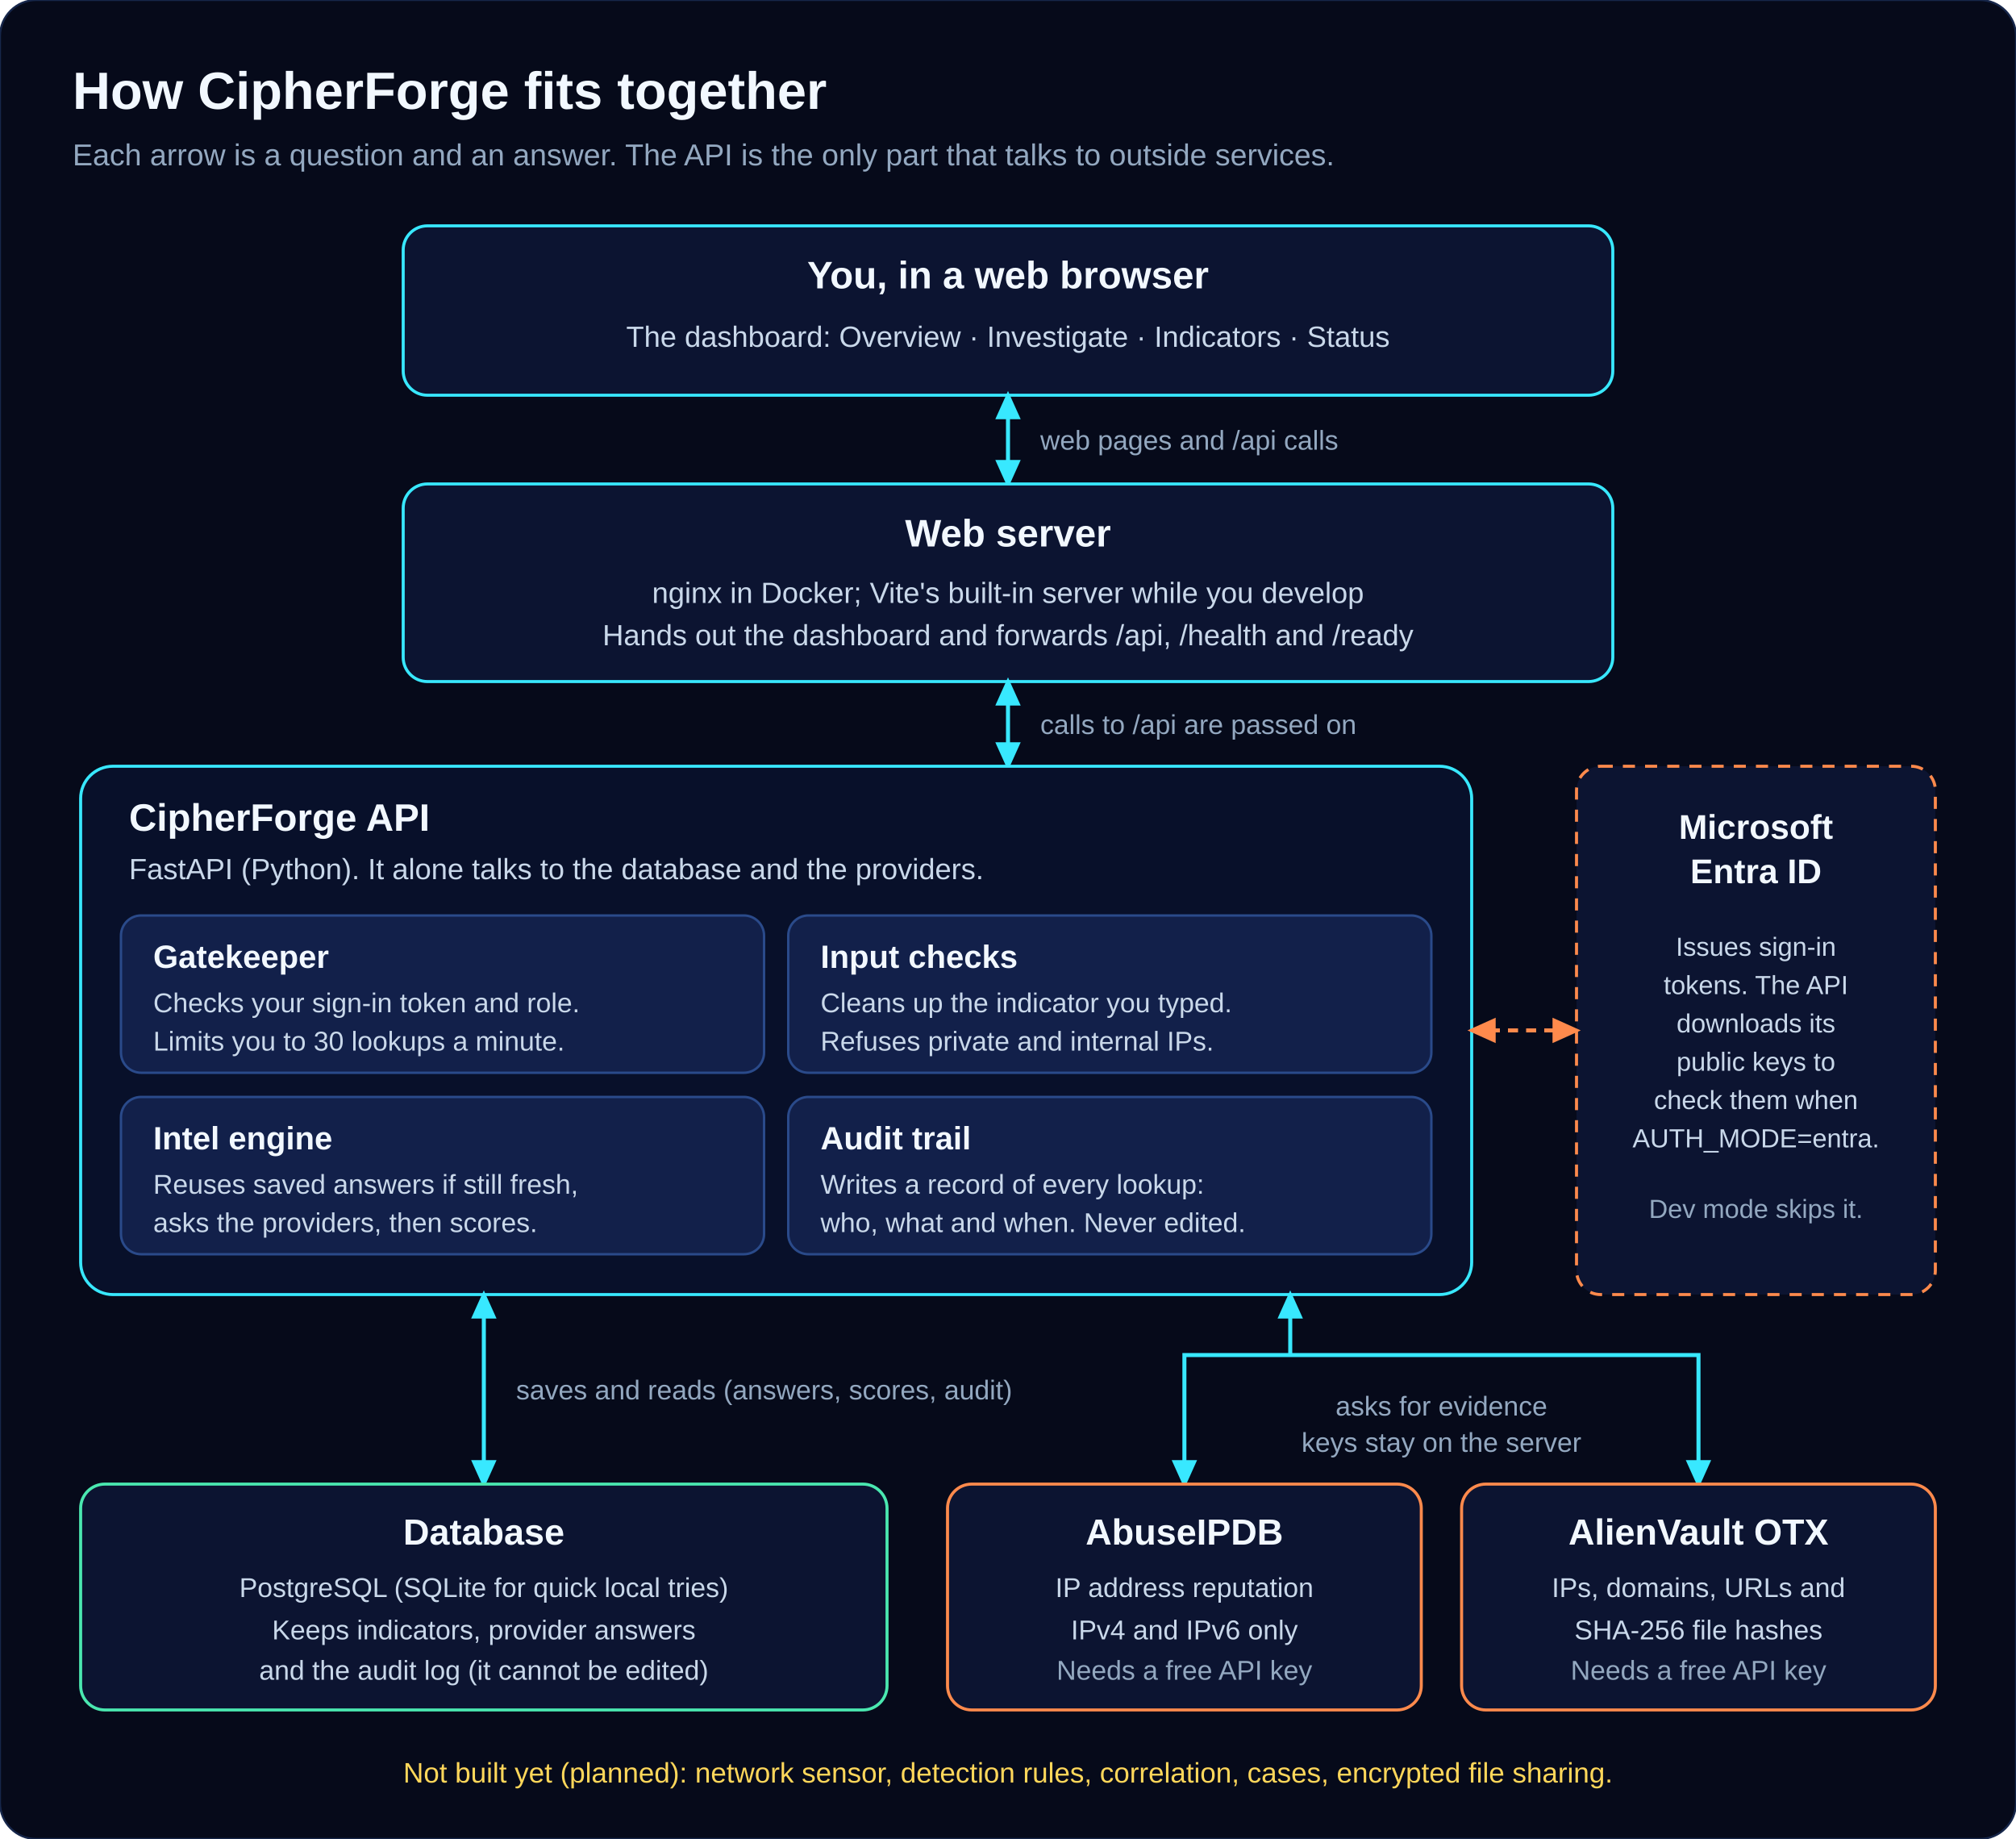
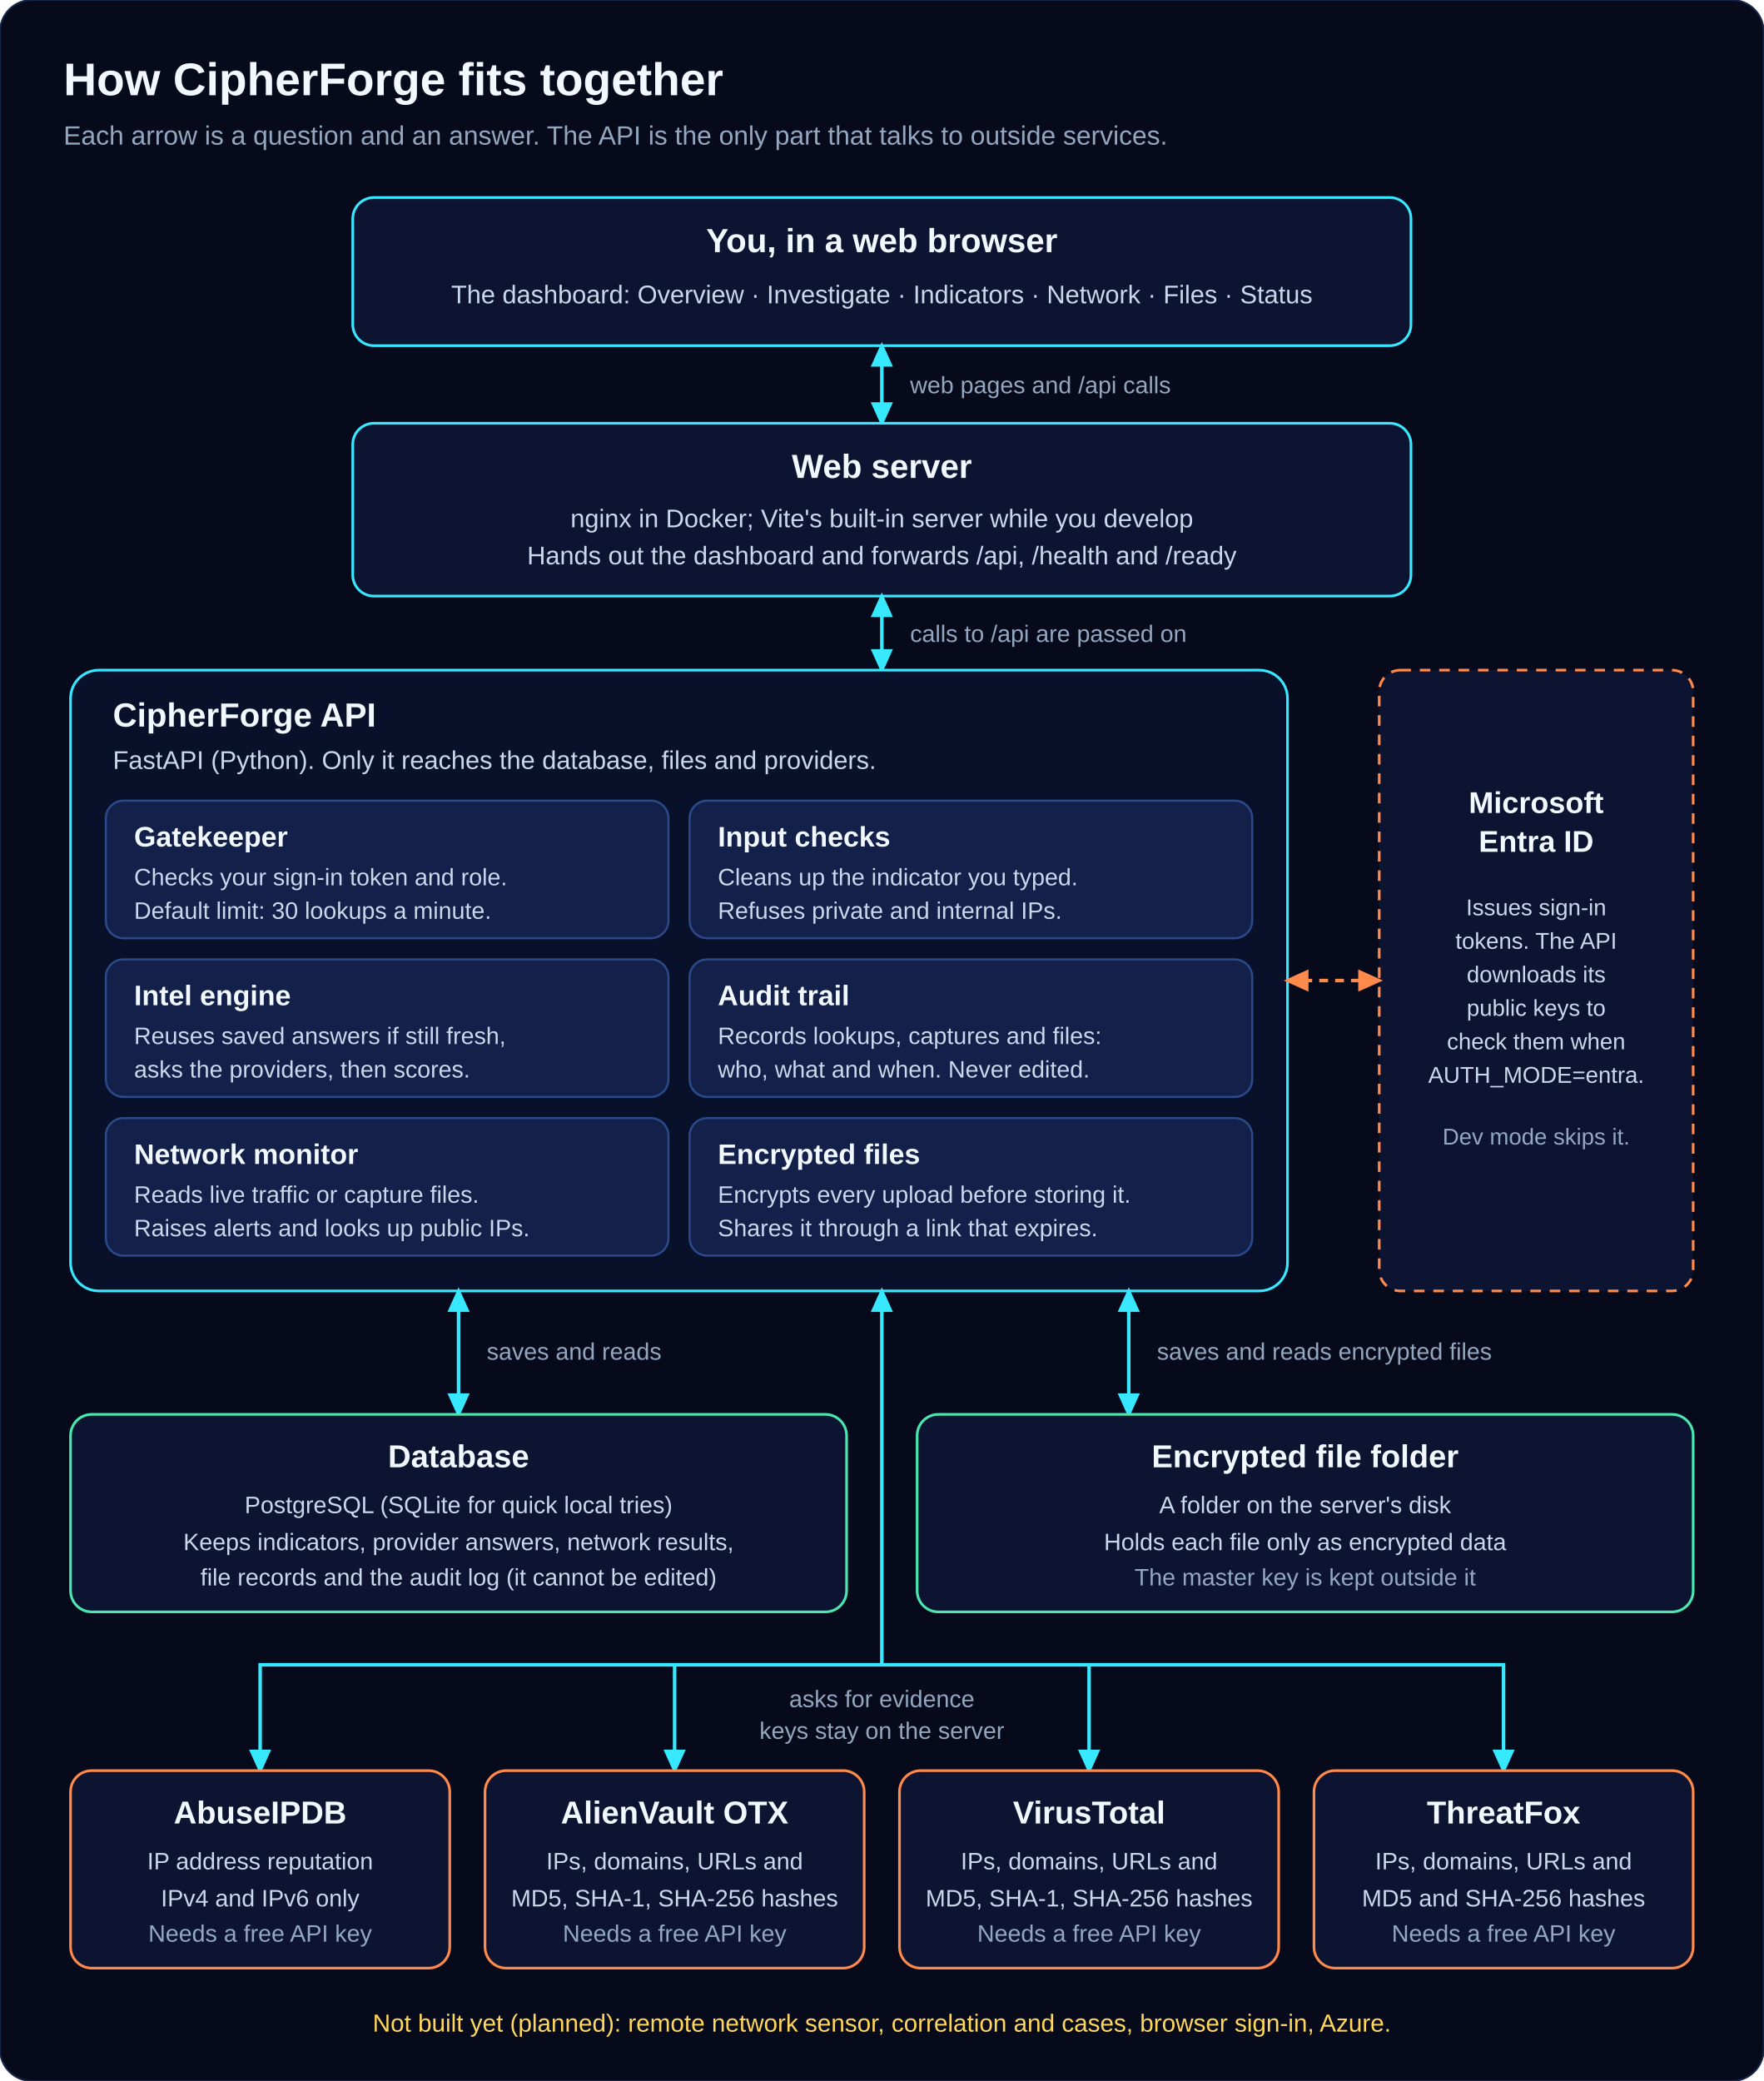
- <svg xmlns="http://www.w3.org/2000/svg" viewBox="0 0 1000 912" width="1000" height="912" role="img" aria-labelledby="svg-title svg-desc" font-family="'Segoe UI', system-ui, -apple-system, 'Helvetica Neue', Arial, sans-serif">
+ <svg xmlns="http://www.w3.org/2000/svg" viewBox="0 0 1000 1180" width="1000" height="1180" role="img" aria-labelledby="svg-title svg-desc" font-family="'Segoe UI', system-ui, -apple-system, 'Helvetica Neue', Arial, sans-serif">
  <defs>
    <marker id="ah" viewBox="0 0 10 10" refX="8.5" refY="5" markerWidth="7" markerHeight="7" orient="auto-start-reverse">
      <path d="M0,0.5 L10,5 L0,9.5 z" fill="#38e8ff" />
    </marker>
    <marker id="ah-ember" viewBox="0 0 10 10" refX="8.5" refY="5" markerWidth="7" markerHeight="7" orient="auto-start-reverse">
      <path d="M0,0.5 L10,5 L0,9.5 z" fill="#ff8a4c" />
    </marker>
  </defs>
-   <rect width="1000" height="912" rx="18" fill="#060a1a" stroke="#16264a" />
+   <rect width="1000" height="1180" rx="18" fill="#060a1a" stroke="#16264a" />
  <text x="36" y="54" font-size="26" font-weight="700" fill="#f2f8ff">How CipherForge fits together</text>
  <text x="36" y="82" font-size="15" fill="#93a8c0">Each arrow is a question and an answer. The API is the only part that talks to outside services.</text>
  <rect id="browser" x="200" y="112" width="600" height="84" rx="12" fill="#0c1431" stroke="#38e8ff" stroke-width="1.5" />
  <text x="500" y="143" font-size="19" font-weight="700" fill="#f2f8ff" text-anchor="middle" data-in="browser">You, in a web browser</text>
-   <text x="500" y="172" font-size="14.5" fill="#c9d8ea" text-anchor="middle" data-in="browser">The dashboard: Overview · Investigate · Indicators · Status</text>
+   <text x="500" y="172" font-size="14.5" fill="#c9d8ea" text-anchor="middle" data-in="browser">The dashboard: Overview · Investigate · Indicators · Network · Files · Status</text>
  <path data-kind="conn" d="M500,196 V240" fill="none" stroke="#38e8ff" stroke-width="2" marker-start="url(#ah)" marker-end="url(#ah)" />
  <text x="516" y="223" font-size="13.5" fill="#93a8c0">web pages and /api calls</text>
  <rect id="web" x="200" y="240" width="600" height="98" rx="12" fill="#0c1431" stroke="#38e8ff" stroke-width="1.5" />
  <text x="500" y="271" font-size="19" font-weight="700" fill="#f2f8ff" text-anchor="middle" data-in="web">Web server</text>
  <text x="500" y="299" font-size="14.5" fill="#c9d8ea" text-anchor="middle" data-in="web">nginx in Docker; Vite's built-in server while you develop</text>
  <text x="500" y="320" font-size="14.5" fill="#c9d8ea" text-anchor="middle" data-in="web">Hands out the dashboard and forwards /api, /health and /ready</text>
  <path data-kind="conn" d="M500,338 V380" fill="none" stroke="#38e8ff" stroke-width="2" marker-start="url(#ah)" marker-end="url(#ah)" />
  <text x="516" y="364" font-size="13.5" fill="#93a8c0">calls to /api are passed on</text>
-   <rect id="api" x="40" y="380" width="690" height="262" rx="16" fill="#08102a" stroke="#38e8ff" stroke-width="1.5" />
+   <rect id="api" x="40" y="380" width="690" height="352" rx="16" fill="#08102a" stroke="#38e8ff" stroke-width="1.5" />
  <text x="64" y="412" font-size="19" font-weight="700" fill="#f2f8ff" data-in="api">CipherForge API</text>
-   <text x="64" y="436" font-size="14.5" fill="#c9d8ea" data-in="api">FastAPI (Python). It alone talks to the database and the providers.</text>
+   <text x="64" y="436" font-size="14.5" fill="#c9d8ea" data-in="api">FastAPI (Python). Only it reaches the database, files and providers.</text>
  <rect id="chip-gate" x="60" y="454" width="319" height="78" rx="10" fill="#12204a" stroke="#2a4a8a" stroke-width="1.2" />
  <text x="76" y="480" font-size="16" font-weight="700" fill="#f2f8ff" data-in="chip-gate">Gatekeeper</text>
  <text x="76" y="502" font-size="13.5" fill="#c9d8ea" data-in="chip-gate">Checks your sign-in token and role.</text>
-   <text x="76" y="521" font-size="13.5" fill="#c9d8ea" data-in="chip-gate">Limits you to 30 lookups a minute.</text>
+   <text x="76" y="521" font-size="13.5" fill="#c9d8ea" data-in="chip-gate">Default limit: 30 lookups a minute.</text>
  <rect id="chip-input" x="391" y="454" width="319" height="78" rx="10" fill="#12204a" stroke="#2a4a8a" stroke-width="1.2" />
  <text x="407" y="480" font-size="16" font-weight="700" fill="#f2f8ff" data-in="chip-input">Input checks</text>
  <text x="407" y="502" font-size="13.5" fill="#c9d8ea" data-in="chip-input">Cleans up the indicator you typed.</text>
  <text x="407" y="521" font-size="13.5" fill="#c9d8ea" data-in="chip-input">Refuses private and internal IPs.</text>
  <rect id="chip-engine" x="60" y="544" width="319" height="78" rx="10" fill="#12204a" stroke="#2a4a8a" stroke-width="1.2" />
  <text x="76" y="570" font-size="16" font-weight="700" fill="#f2f8ff" data-in="chip-engine">Intel engine</text>
  <text x="76" y="592" font-size="13.5" fill="#c9d8ea" data-in="chip-engine">Reuses saved answers if still fresh,</text>
  <text x="76" y="611" font-size="13.5" fill="#c9d8ea" data-in="chip-engine">asks the providers, then scores.</text>
  <rect id="chip-audit" x="391" y="544" width="319" height="78" rx="10" fill="#12204a" stroke="#2a4a8a" stroke-width="1.2" />
  <text x="407" y="570" font-size="16" font-weight="700" fill="#f2f8ff" data-in="chip-audit">Audit trail</text>
-   <text x="407" y="592" font-size="13.5" fill="#c9d8ea" data-in="chip-audit">Writes a record of every lookup:</text>
+   <text x="407" y="592" font-size="13.5" fill="#c9d8ea" data-in="chip-audit">Records lookups, captures and files:</text>
  <text x="407" y="611" font-size="13.5" fill="#c9d8ea" data-in="chip-audit">who, what and when. Never edited.</text>
-   <rect id="entra" x="782" y="380" width="178" height="262" rx="12" fill="#0c1431" stroke="#ff8a4c" stroke-width="1.5" stroke-dasharray="6 5" />
-   <text x="871" y="416" font-size="17" font-weight="700" fill="#f2f8ff" text-anchor="middle" data-in="entra">Microsoft</text>
-   <text x="871" y="438" font-size="17" font-weight="700" fill="#f2f8ff" text-anchor="middle" data-in="entra">Entra ID</text>
-   <text x="871" y="474" font-size="13" fill="#c9d8ea" text-anchor="middle" data-in="entra">Issues sign-in</text>
-   <text x="871" y="493" font-size="13" fill="#c9d8ea" text-anchor="middle" data-in="entra">tokens. The API</text>
-   <text x="871" y="512" font-size="13" fill="#c9d8ea" text-anchor="middle" data-in="entra">downloads its</text>
-   <text x="871" y="531" font-size="13" fill="#c9d8ea" text-anchor="middle" data-in="entra">public keys to</text>
-   <text x="871" y="550" font-size="13" fill="#c9d8ea" text-anchor="middle" data-in="entra">check them when</text>
-   <text x="871" y="569" font-size="13" fill="#c9d8ea" text-anchor="middle" data-in="entra">AUTH_MODE=entra.</text>
-   <text x="871" y="604" font-size="13" fill="#93a8c0" text-anchor="middle" data-in="entra">Dev mode skips it.</text>
-   <path data-kind="conn" d="M730,511 H782" fill="none" stroke="#ff8a4c" stroke-width="2" stroke-dasharray="5 4" marker-start="url(#ah-ember)" marker-end="url(#ah-ember)" />
-   <path data-kind="conn" d="M240,642 V736" fill="none" stroke="#38e8ff" stroke-width="2" marker-start="url(#ah)" marker-end="url(#ah)" />
-   <text x="256" y="694" font-size="13.5" fill="#93a8c0">saves and reads (answers, scores, audit)</text>
-   <path data-kind="conn" d="M640,642 V672" fill="none" stroke="#38e8ff" stroke-width="2" marker-start="url(#ah)" />
-   <path data-kind="conn" d="M587.5,736 V672 H842.5 V736" fill="none" stroke="#38e8ff" stroke-width="2" marker-start="url(#ah)" marker-end="url(#ah)" />
-   <text x="715" y="702" font-size="13.5" fill="#93a8c0" text-anchor="middle">asks for evidence</text>
-   <text x="715" y="720" font-size="13.5" fill="#93a8c0" text-anchor="middle">keys stay on the server</text>
-   <rect id="db" x="40" y="736" width="400" height="112" rx="12" fill="#0c1431" stroke="#4ae8b0" stroke-width="1.5" />
-   <text x="240" y="766" font-size="18" font-weight="700" fill="#f2f8ff" text-anchor="middle" data-in="db">Database</text>
-   <text x="240" y="792" font-size="13.5" fill="#c9d8ea" text-anchor="middle" data-in="db">PostgreSQL (SQLite for quick local tries)</text>
-   <text x="240" y="813" font-size="13.5" fill="#c9d8ea" text-anchor="middle" data-in="db">Keeps indicators, provider answers</text>
-   <text x="240" y="833" font-size="13.5" fill="#c9d8ea" text-anchor="middle" data-in="db">and the audit log (it cannot be edited)</text>
-   <rect id="abuseipdb" x="470" y="736" width="235" height="112" rx="12" fill="#0c1431" stroke="#ff8a4c" stroke-width="1.5" />
-   <text x="587.5" y="766" font-size="18" font-weight="700" fill="#f2f8ff" text-anchor="middle" data-in="abuseipdb">AbuseIPDB</text>
-   <text x="587.5" y="792" font-size="13.5" fill="#c9d8ea" text-anchor="middle" data-in="abuseipdb">IP address reputation</text>
-   <text x="587.5" y="813" font-size="13.5" fill="#c9d8ea" text-anchor="middle" data-in="abuseipdb">IPv4 and IPv6 only</text>
-   <text x="587.5" y="833" font-size="13.5" fill="#93a8c0" text-anchor="middle" data-in="abuseipdb">Needs a free API key</text>
-   <rect id="otx" x="725" y="736" width="235" height="112" rx="12" fill="#0c1431" stroke="#ff8a4c" stroke-width="1.5" />
-   <text x="842.5" y="766" font-size="18" font-weight="700" fill="#f2f8ff" text-anchor="middle" data-in="otx">AlienVault OTX</text>
-   <text x="842.5" y="792" font-size="13.5" fill="#c9d8ea" text-anchor="middle" data-in="otx">IPs, domains, URLs and</text>
-   <text x="842.5" y="813" font-size="13.5" fill="#c9d8ea" text-anchor="middle" data-in="otx">SHA-256 file hashes</text>
-   <text x="842.5" y="833" font-size="13.5" fill="#93a8c0" text-anchor="middle" data-in="otx">Needs a free API key</text>
-   <text x="500" y="884" font-size="14" fill="#ffd75a" text-anchor="middle">Not built yet (planned): network sensor, detection rules, correlation, cases, encrypted file sharing.</text>
+   <rect id="chip-network" x="60" y="634" width="319" height="78" rx="10" fill="#12204a" stroke="#2a4a8a" stroke-width="1.2" />
+   <text x="76" y="660" font-size="16" font-weight="700" fill="#f2f8ff" data-in="chip-network">Network monitor</text>
+   <text x="76" y="682" font-size="13.5" fill="#c9d8ea" data-in="chip-network">Reads live traffic or capture files.</text>
+   <text x="76" y="701" font-size="13.5" fill="#c9d8ea" data-in="chip-network">Raises alerts and looks up public IPs.</text>
+   <rect id="chip-files" x="391" y="634" width="319" height="78" rx="10" fill="#12204a" stroke="#2a4a8a" stroke-width="1.2" />
+   <text x="407" y="660" font-size="16" font-weight="700" fill="#f2f8ff" data-in="chip-files">Encrypted files</text>
+   <text x="407" y="682" font-size="13.5" fill="#c9d8ea" data-in="chip-files">Encrypts every upload before storing it.</text>
+   <text x="407" y="701" font-size="13.5" fill="#c9d8ea" data-in="chip-files">Shares it through a link that expires.</text>
+   <rect id="entra" x="782" y="380" width="178" height="352" rx="12" fill="#0c1431" stroke="#ff8a4c" stroke-width="1.5" stroke-dasharray="6 5" />
+   <text x="871" y="461" font-size="17" font-weight="700" fill="#f2f8ff" text-anchor="middle" data-in="entra">Microsoft</text>
+   <text x="871" y="483" font-size="17" font-weight="700" fill="#f2f8ff" text-anchor="middle" data-in="entra">Entra ID</text>
+   <text x="871" y="519" font-size="13" fill="#c9d8ea" text-anchor="middle" data-in="entra">Issues sign-in</text>
+   <text x="871" y="538" font-size="13" fill="#c9d8ea" text-anchor="middle" data-in="entra">tokens. The API</text>
+   <text x="871" y="557" font-size="13" fill="#c9d8ea" text-anchor="middle" data-in="entra">downloads its</text>
+   <text x="871" y="576" font-size="13" fill="#c9d8ea" text-anchor="middle" data-in="entra">public keys to</text>
+   <text x="871" y="595" font-size="13" fill="#c9d8ea" text-anchor="middle" data-in="entra">check them when</text>
+   <text x="871" y="614" font-size="13" fill="#c9d8ea" text-anchor="middle" data-in="entra">AUTH_MODE=entra.</text>
+   <text x="871" y="649" font-size="13" fill="#93a8c0" text-anchor="middle" data-in="entra">Dev mode skips it.</text>
+   <path data-kind="conn" d="M730,556 H782" fill="none" stroke="#ff8a4c" stroke-width="2" stroke-dasharray="5 4" marker-start="url(#ah-ember)" marker-end="url(#ah-ember)" />
+   <path data-kind="conn" d="M260,732 V802" fill="none" stroke="#38e8ff" stroke-width="2" marker-start="url(#ah)" marker-end="url(#ah)" />
+   <text x="276" y="771" font-size="13.5" fill="#93a8c0">saves and reads</text>
+   <path data-kind="conn" d="M640,732 V802" fill="none" stroke="#38e8ff" stroke-width="2" marker-start="url(#ah)" marker-end="url(#ah)" />
+   <text x="656" y="771" font-size="13.5" fill="#93a8c0">saves and reads encrypted files</text>
+   <path data-kind="conn" d="M500,732 V944" fill="none" stroke="#38e8ff" stroke-width="2" marker-start="url(#ah)" />
+   <path data-kind="conn" d="M147.5,1004 V944 H852.5 V1004" fill="none" stroke="#38e8ff" stroke-width="2" marker-start="url(#ah)" marker-end="url(#ah)" />
+   <path data-kind="conn" d="M382.5,944 V1004" fill="none" stroke="#38e8ff" stroke-width="2" marker-end="url(#ah)" />
+   <path data-kind="conn" d="M617.5,944 V1004" fill="none" stroke="#38e8ff" stroke-width="2" marker-end="url(#ah)" />
+   <text x="500" y="968" font-size="13.5" fill="#93a8c0" text-anchor="middle">asks for evidence</text>
+   <text x="500" y="986" font-size="13.5" fill="#93a8c0" text-anchor="middle">keys stay on the server</text>
+   <rect id="db" x="40" y="802" width="440" height="112" rx="12" fill="#0c1431" stroke="#4ae8b0" stroke-width="1.5" />
+   <text x="260" y="832" font-size="18" font-weight="700" fill="#f2f8ff" text-anchor="middle" data-in="db">Database</text>
+   <text x="260" y="858" font-size="13.5" fill="#c9d8ea" text-anchor="middle" data-in="db">PostgreSQL (SQLite for quick local tries)</text>
+   <text x="260" y="879" font-size="13.5" fill="#c9d8ea" text-anchor="middle" data-in="db">Keeps indicators, provider answers, network results,</text>
+   <text x="260" y="899" font-size="13.5" fill="#c9d8ea" text-anchor="middle" data-in="db">file records and the audit log (it cannot be edited)</text>
+   <rect id="file-store" x="520" y="802" width="440" height="112" rx="12" fill="#0c1431" stroke="#4ae8b0" stroke-width="1.5" />
+   <text x="740" y="832" font-size="18" font-weight="700" fill="#f2f8ff" text-anchor="middle" data-in="file-store">Encrypted file folder</text>
+   <text x="740" y="858" font-size="13.5" fill="#c9d8ea" text-anchor="middle" data-in="file-store">A folder on the server's disk</text>
+   <text x="740" y="879" font-size="13.5" fill="#c9d8ea" text-anchor="middle" data-in="file-store">Holds each file only as encrypted data</text>
+   <text x="740" y="899" font-size="13.5" fill="#93a8c0" text-anchor="middle" data-in="file-store">The master key is kept outside it</text>
+   <rect id="abuseipdb" x="40" y="1004" width="215" height="112" rx="12" fill="#0c1431" stroke="#ff8a4c" stroke-width="1.5" />
+   <text x="147.5" y="1034" font-size="18" font-weight="700" fill="#f2f8ff" text-anchor="middle" data-in="abuseipdb">AbuseIPDB</text>
+   <text x="147.5" y="1060" font-size="13.5" fill="#c9d8ea" text-anchor="middle" data-in="abuseipdb">IP address reputation</text>
+   <text x="147.5" y="1081" font-size="13.5" fill="#c9d8ea" text-anchor="middle" data-in="abuseipdb">IPv4 and IPv6 only</text>
+   <text x="147.5" y="1101" font-size="13.5" fill="#93a8c0" text-anchor="middle" data-in="abuseipdb">Needs a free API key</text>
+   <rect id="otx" x="275" y="1004" width="215" height="112" rx="12" fill="#0c1431" stroke="#ff8a4c" stroke-width="1.5" />
+   <text x="382.5" y="1034" font-size="18" font-weight="700" fill="#f2f8ff" text-anchor="middle" data-in="otx">AlienVault OTX</text>
+   <text x="382.5" y="1060" font-size="13.5" fill="#c9d8ea" text-anchor="middle" data-in="otx">IPs, domains, URLs and</text>
+   <text x="382.5" y="1081" font-size="13.5" fill="#c9d8ea" text-anchor="middle" data-in="otx">MD5, SHA-1, SHA-256 hashes</text>
+   <text x="382.5" y="1101" font-size="13.5" fill="#93a8c0" text-anchor="middle" data-in="otx">Needs a free API key</text>
+   <rect id="virustotal" x="510" y="1004" width="215" height="112" rx="12" fill="#0c1431" stroke="#ff8a4c" stroke-width="1.5" />
+   <text x="617.5" y="1034" font-size="18" font-weight="700" fill="#f2f8ff" text-anchor="middle" data-in="virustotal">VirusTotal</text>
+   <text x="617.5" y="1060" font-size="13.5" fill="#c9d8ea" text-anchor="middle" data-in="virustotal">IPs, domains, URLs and</text>
+   <text x="617.5" y="1081" font-size="13.5" fill="#c9d8ea" text-anchor="middle" data-in="virustotal">MD5, SHA-1, SHA-256 hashes</text>
+   <text x="617.5" y="1101" font-size="13.5" fill="#93a8c0" text-anchor="middle" data-in="virustotal">Needs a free API key</text>
+   <rect id="threatfox" x="745" y="1004" width="215" height="112" rx="12" fill="#0c1431" stroke="#ff8a4c" stroke-width="1.5" />
+   <text x="852.5" y="1034" font-size="18" font-weight="700" fill="#f2f8ff" text-anchor="middle" data-in="threatfox">ThreatFox</text>
+   <text x="852.5" y="1060" font-size="13.5" fill="#c9d8ea" text-anchor="middle" data-in="threatfox">IPs, domains, URLs and</text>
+   <text x="852.5" y="1081" font-size="13.5" fill="#c9d8ea" text-anchor="middle" data-in="threatfox">MD5 and SHA-256 hashes</text>
+   <text x="852.5" y="1101" font-size="13.5" fill="#93a8c0" text-anchor="middle" data-in="threatfox">Needs a free API key</text>
+   <text x="500" y="1152" font-size="14" fill="#ffd75a" text-anchor="middle">Not built yet (planned): remote network sensor, correlation and cases, browser sign-in, Azure.</text>
</svg>
